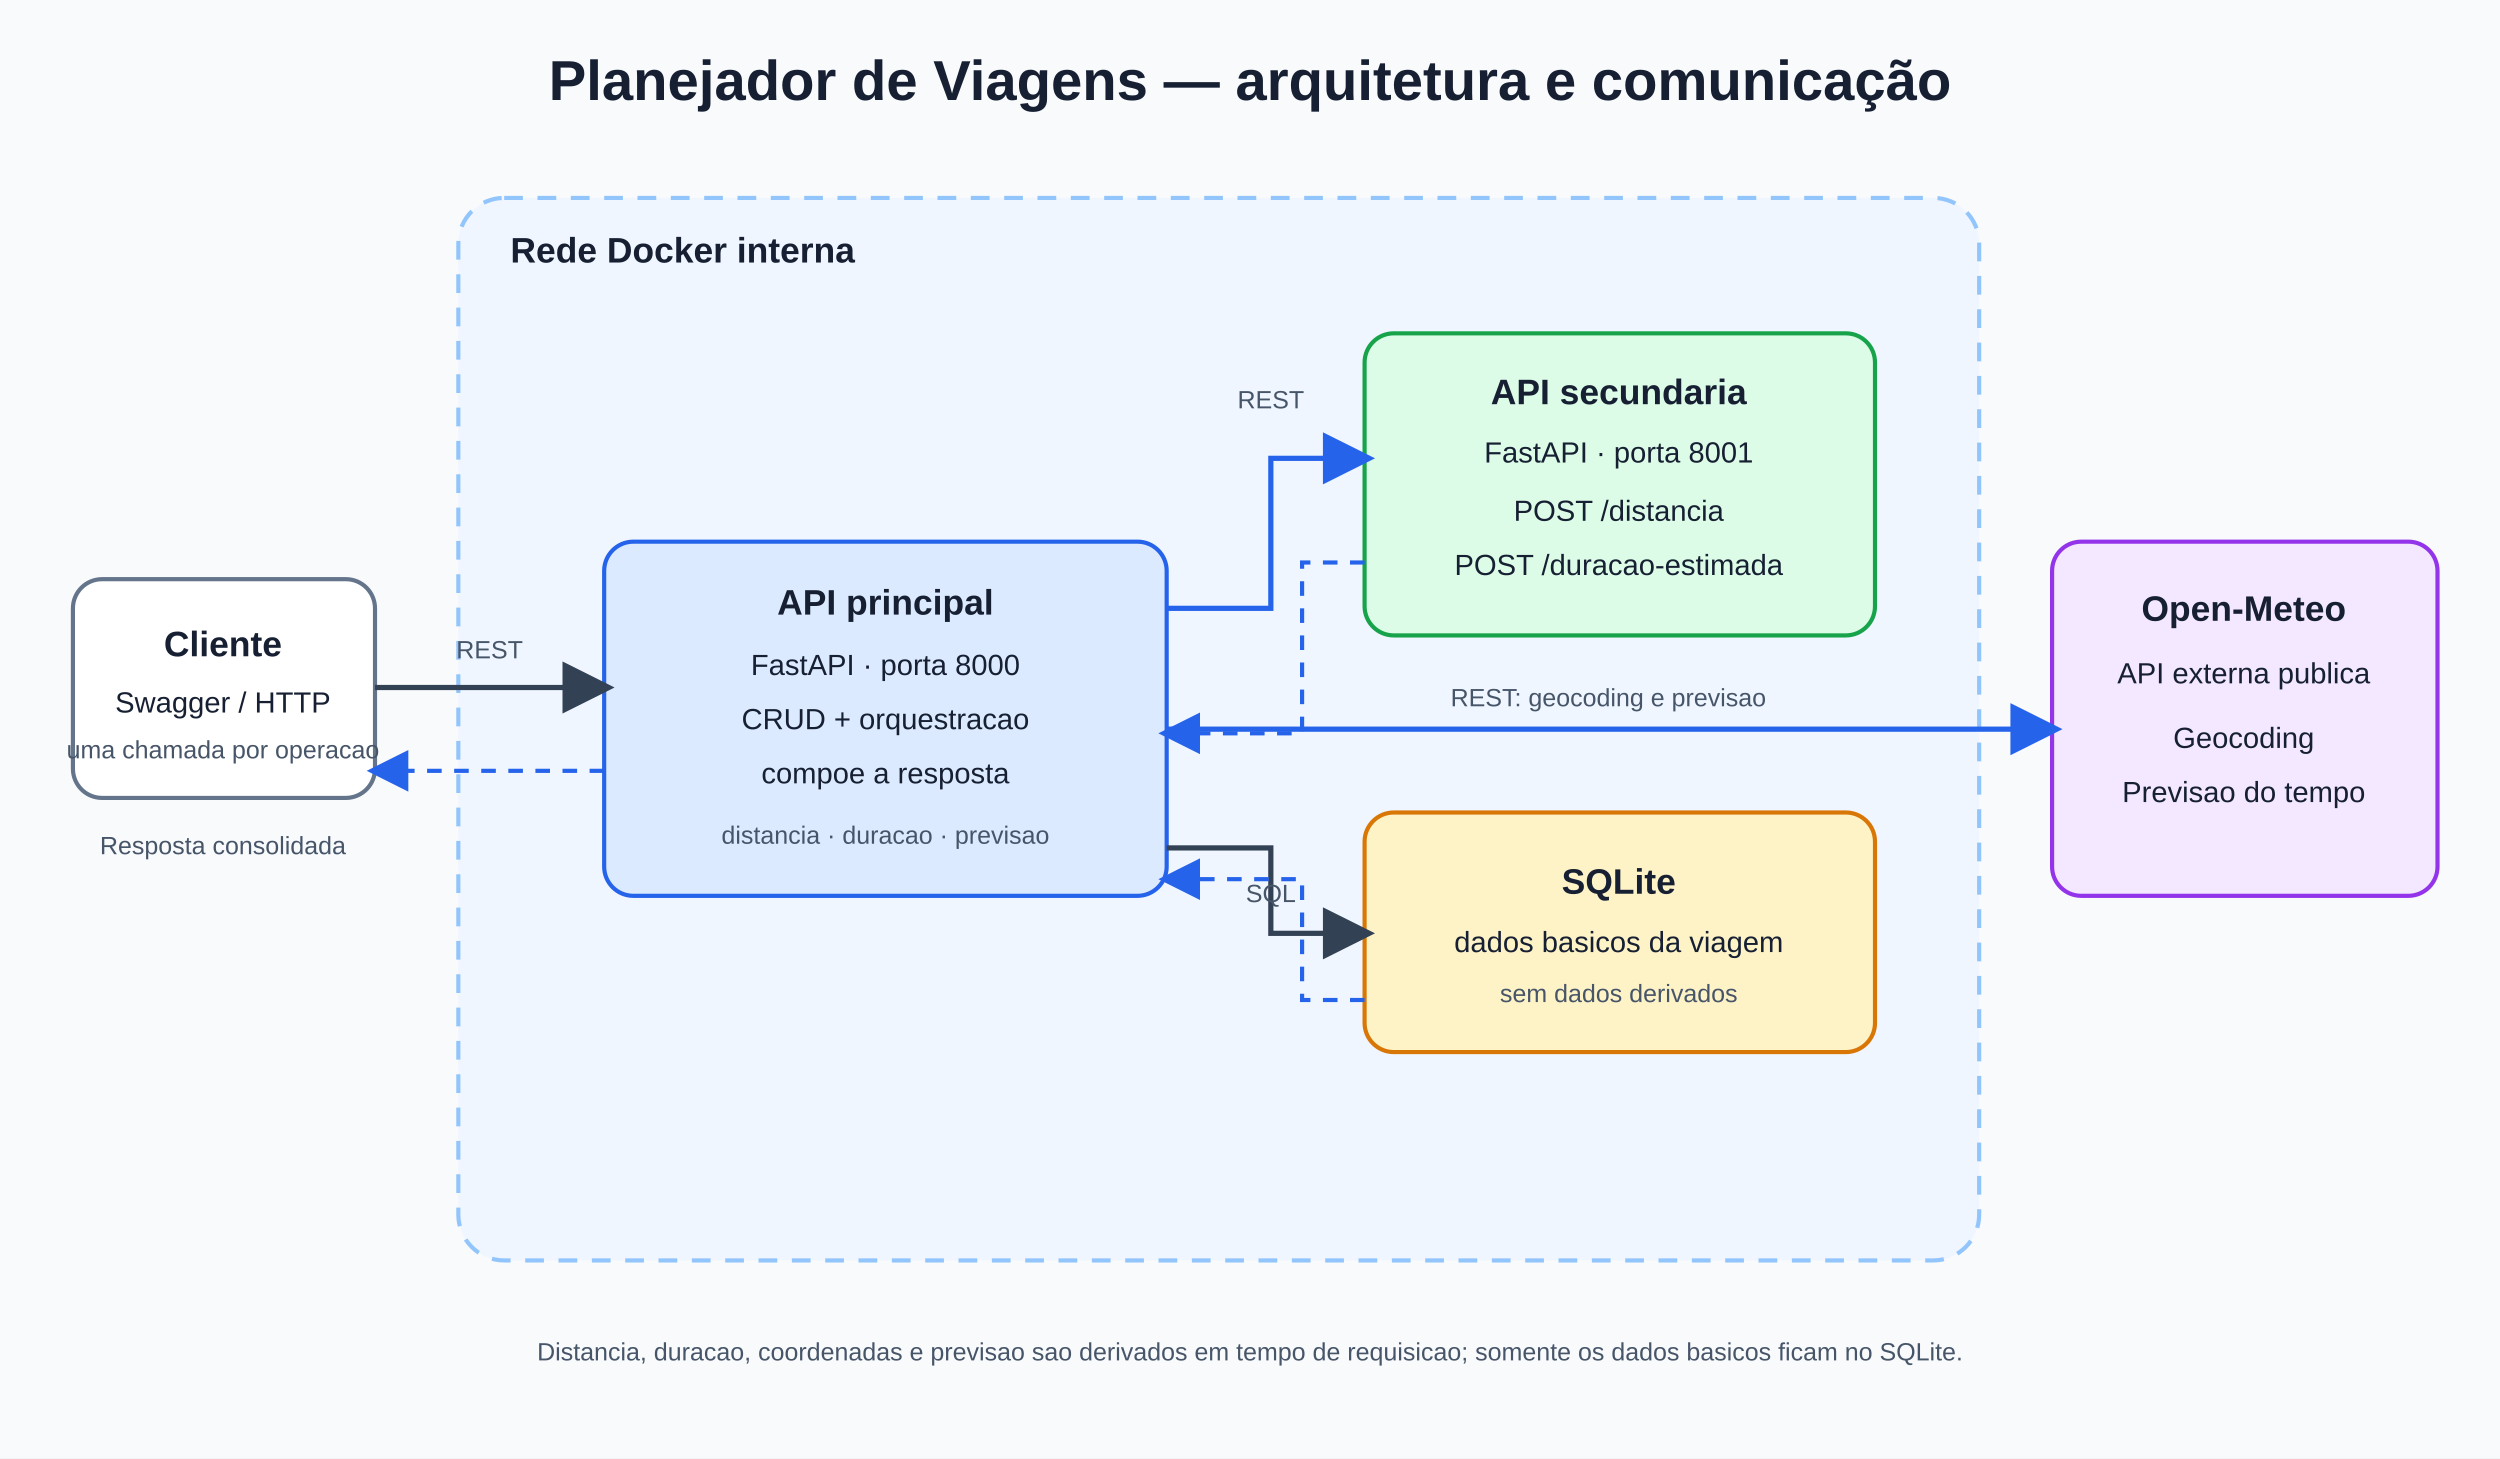
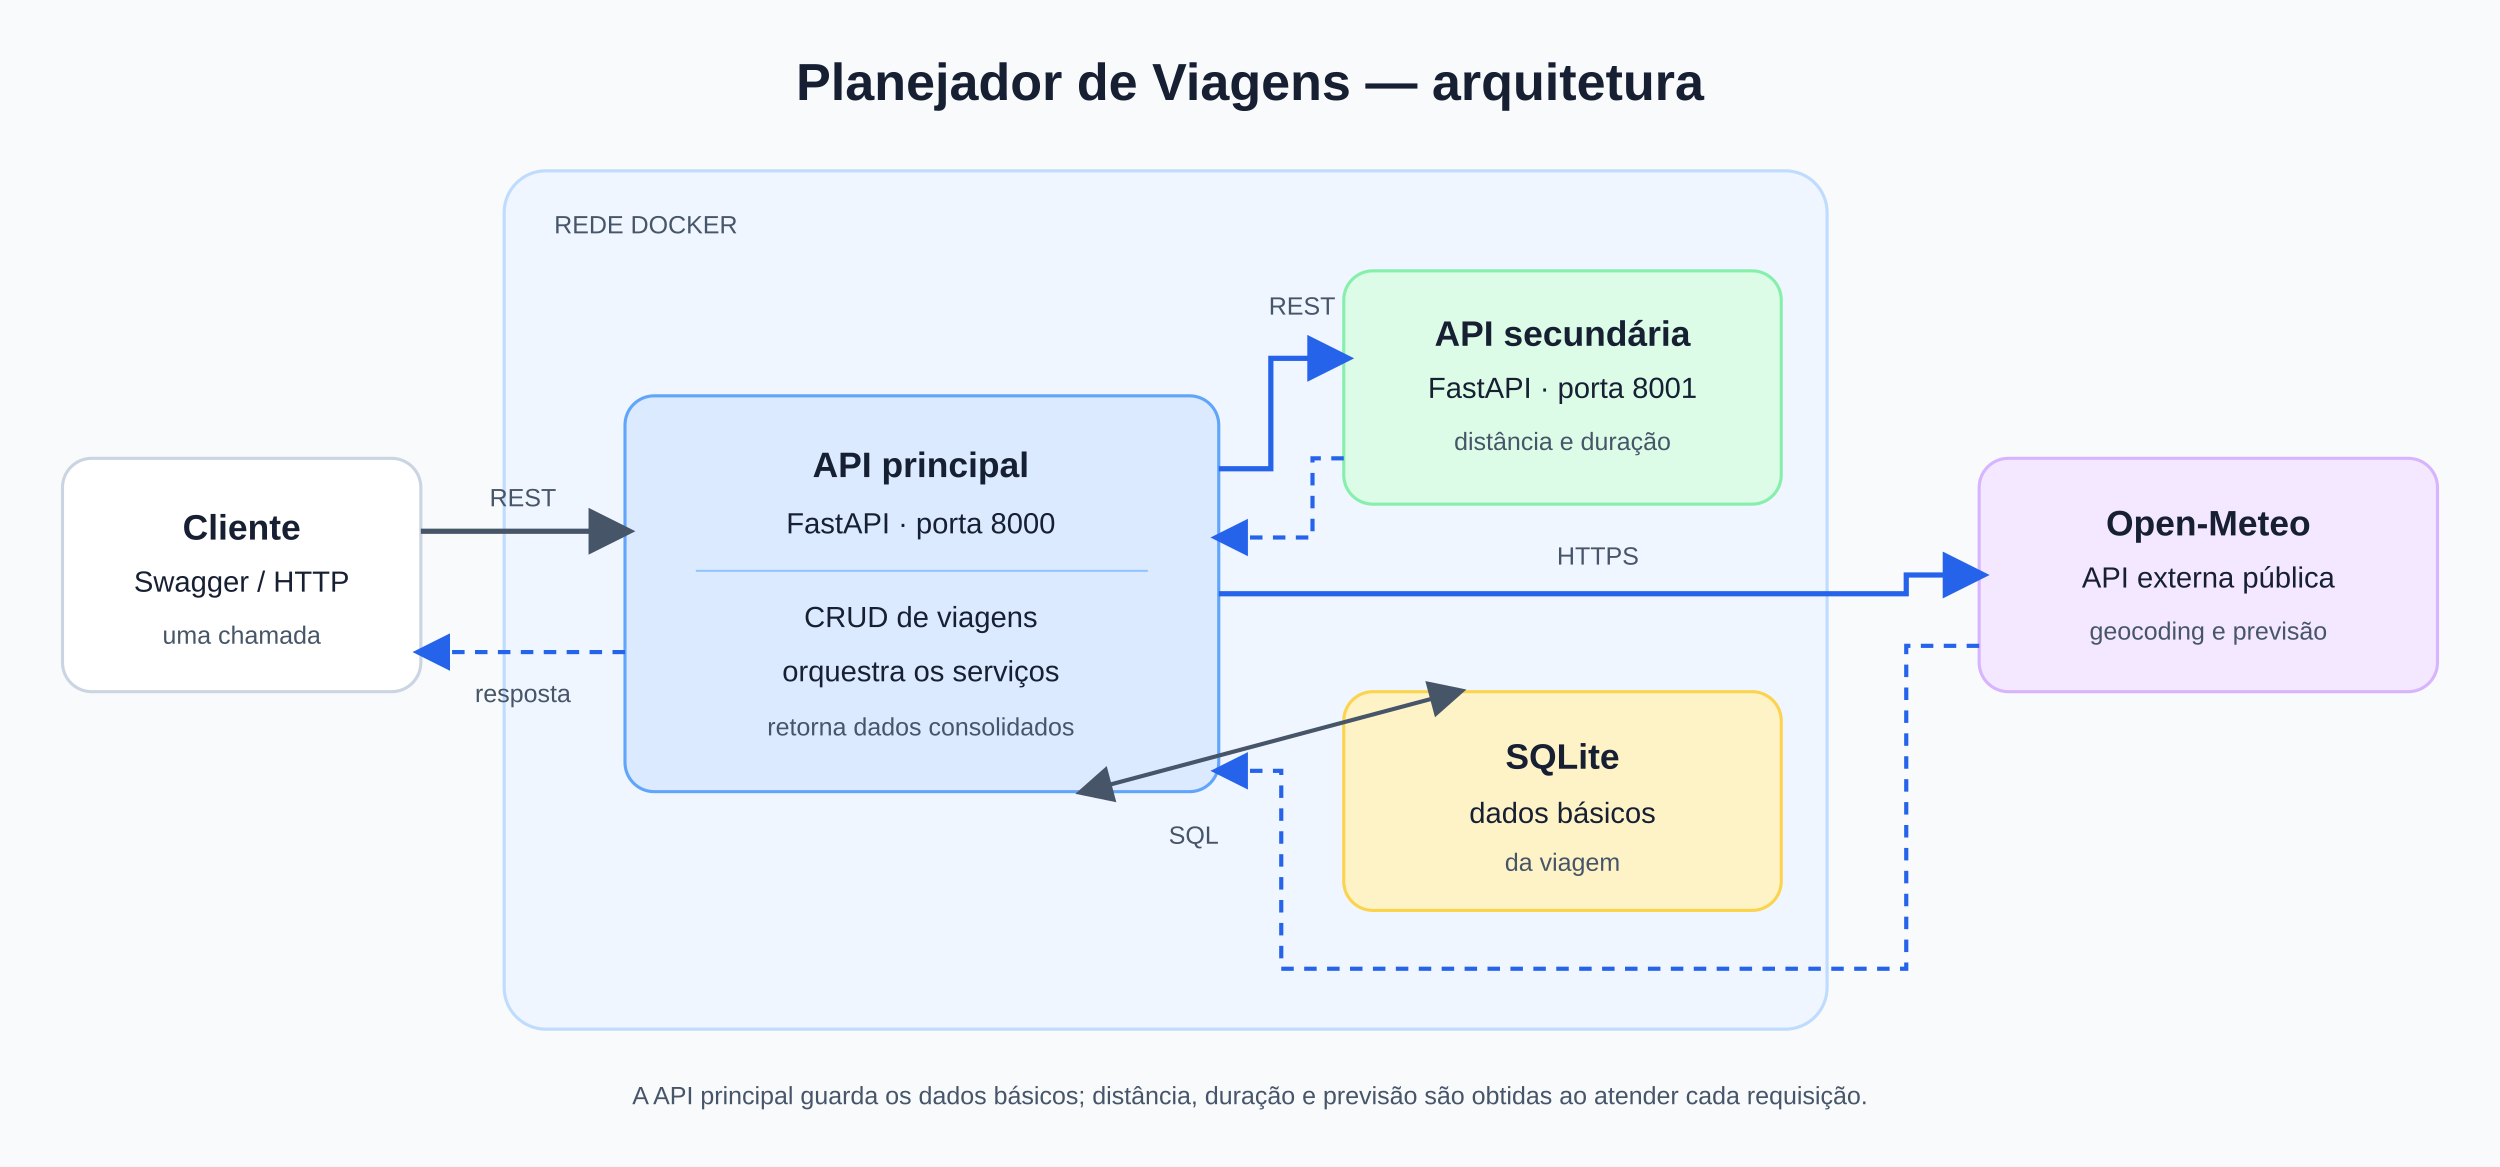
- <svg xmlns="http://www.w3.org/2000/svg" width="1200" height="700" viewBox="0 0 1200 700" role="img" aria-labelledby="title desc">
+ <svg xmlns="http://www.w3.org/2000/svg" width="1200" height="560" viewBox="0 0 1200 560" role="img" aria-labelledby="title desc">
  <defs>
-     <marker id="arrow" markerWidth="10" markerHeight="10" refX="8" refY="5" orient="auto">
-       <path d="M0,0 L10,5 L0,10 z" fill="#334155" />
+     <marker id="arrow" markerWidth="9" markerHeight="9" refX="7" refY="4.5" orient="auto">
+       <path d="M0 0 L9 4.5 L0 9 Z" fill="#475569" />
    </marker>
-     <marker id="arrow-blue" markerWidth="10" markerHeight="10" refX="8" refY="5" orient="auto">
-       <path d="M0,0 L10,5 L0,10 z" fill="#2563eb" />
+     <marker id="arrow-blue" markerWidth="9" markerHeight="9" refX="7" refY="4.5" orient="auto">
+       <path d="M0 0 L9 4.5 L0 9 Z" fill="#2563eb" />
+     </marker>
+     <marker id="arrow-start" markerWidth="9" markerHeight="9" refX="2" refY="4.5" orient="auto">
+       <path d="M9 0 L0 4.5 L9 9 Z" fill="#475569" />
    </marker>
    <style>
      text { font-family: Arial, Helvetica, sans-serif; fill: #172033; }
-       .title { font-size: 27px; font-weight: 700; }
-       .label { font-size: 17px; font-weight: 700; }
+       .title { font-size: 25px; font-weight: 700; }
+       .heading { font-size: 17px; font-weight: 700; }
      .body { font-size: 14px; }
-       .small { font-size: 12px; fill: #475569; }
-       .box { stroke-width: 2; rx: 14; }
-       .arrow { fill: none; stroke: #334155; stroke-width: 2.5; marker-end: url(#arrow); }
-       .rest { fill: none; stroke: #2563eb; stroke-width: 2.5; marker-end: url(#arrow-blue); }
-       .response { fill: none; stroke: #2563eb; stroke-width: 2; stroke-dasharray: 7 6; marker-end: url(#arrow-blue); }
+       .note { font-size: 12px; fill: #475569; }
+       .card { stroke-width: 1.5; rx: 14; }
+       .flow { fill: none; stroke: #475569; stroke-width: 2.5; marker-end: url(#arrow); }
+       .call { fill: none; stroke: #2563eb; stroke-width: 2.5; marker-end: url(#arrow-blue); }
+       .reply { fill: none; stroke: #2563eb; stroke-width: 2; stroke-dasharray: 6 5; marker-end: url(#arrow-blue); }
+       .data { fill: none; stroke: #475569; stroke-width: 2; marker-start: url(#arrow-start); marker-end: url(#arrow); }
    </style>
  </defs>
-   <rect width="1200" height="700" fill="#f8fafc" />
-   <text x="600" y="48" text-anchor="middle" class="title">Planejador de Viagens — arquitetura e comunicação</text>
-   <rect x="220" y="95" width="730" height="510" rx="22" fill="#eff6ff" stroke="#93c5fd" stroke-width="2" stroke-dasharray="9 7" />
-   <text x="245" y="126" class="label" fill="#1d4ed8">Rede Docker interna</text>
-   <rect x="35" y="278" width="145" height="105" class="box" fill="#fff" stroke="#64748b" />
-   <text x="107" y="315" text-anchor="middle" class="label">Cliente</text>
-   <text x="107" y="342" text-anchor="middle" class="body">Swagger / HTTP</text>
-   <text x="107" y="364" text-anchor="middle" class="small">uma chamada por operacao</text>
-   <rect x="290" y="260" width="270" height="170" class="box" fill="#dbeafe" stroke="#2563eb" />
-   <text x="425" y="295" text-anchor="middle" class="label">API principal</text>
-   <text x="425" y="324" text-anchor="middle" class="body">FastAPI · porta 8000</text>
-   <text x="425" y="350" text-anchor="middle" class="body">CRUD + orquestracao</text>
-   <text x="425" y="376" text-anchor="middle" class="body">compoe a resposta</text>
-   <text x="425" y="405" text-anchor="middle" class="small">distancia · duracao · previsao</text>
-   <rect x="655" y="160" width="245" height="145" class="box" fill="#dcfce7" stroke="#16a34a" />
-   <text x="777" y="194" text-anchor="middle" class="label">API secundaria</text>
-   <text x="777" y="222" text-anchor="middle" class="body">FastAPI · porta 8001</text>
-   <text x="777" y="250" text-anchor="middle" class="body">POST /distancia</text>
-   <text x="777" y="276" text-anchor="middle" class="body">POST /duracao-estimada</text>
-   <rect x="655" y="390" width="245" height="115" class="box" fill="#fef3c7" stroke="#d97706" />
-   <text x="777" y="429" text-anchor="middle" class="label">SQLite</text>
-   <text x="777" y="457" text-anchor="middle" class="body">dados basicos da viagem</text>
-   <text x="777" y="481" text-anchor="middle" class="small">sem dados derivados</text>
-   <rect x="985" y="260" width="185" height="170" class="box" fill="#f3e8ff" stroke="#9333ea" />
-   <text x="1077" y="298" text-anchor="middle" class="label">Open-Meteo</text>
-   <text x="1077" y="328" text-anchor="middle" class="body">API externa publica</text>
-   <text x="1077" y="359" text-anchor="middle" class="body">Geocoding</text>
-   <text x="1077" y="385" text-anchor="middle" class="body">Previsao do tempo</text>
-   <path d="M180 330 H290" class="arrow" />
-   <text x="235" y="316" text-anchor="middle" class="small">REST</text>
-   <path d="M560 292 H610 V220 H655" class="rest" />
-   <text x="610" y="196" text-anchor="middle" class="small">REST</text>
-   <path d="M655 270 H625 V352 H560" class="response" />
-   <path d="M560 407 H610 V448 H655" class="arrow" />
-   <text x="610" y="433" text-anchor="middle" class="small">SQL</text>
-   <path d="M655 480 H625 V422 H560" class="response" />
-   <path d="M560 350 H985" class="rest" />
-   <text x="772" y="339" text-anchor="middle" class="small">REST: geocoding e previsao</text>
-   <path d="M290 370 H180" class="response" />
-   <text x="107" y="410" text-anchor="middle" class="small">Resposta consolidada</text>
-   <text x="600" y="653" text-anchor="middle" class="small">Distancia, duracao, coordenadas e previsao sao derivados em tempo de requisicao; somente os dados basicos ficam no SQLite.</text>
+   <rect width="1200" height="560" fill="#f8fafc" />
+   <text x="600" y="48" text-anchor="middle" class="title">Planejador de Viagens — arquitetura</text>
+   <rect x="242" y="82" width="635" height="412" rx="20" fill="#eff6ff" stroke="#bfdbfe" stroke-width="1.5" />
+   <text x="266" y="112" class="note">REDE DOCKER</text>
+   <rect x="30" y="220" width="172" height="112" class="card" fill="#ffffff" stroke="#cbd5e1" />
+   <text x="116" y="259" text-anchor="middle" class="heading">Cliente</text>
+   <text x="116" y="284" text-anchor="middle" class="body">Swagger / HTTP</text>
+   <text x="116" y="309" text-anchor="middle" class="note">uma chamada</text>
+   <rect x="300" y="190" width="285" height="190" class="card" fill="#dbeafe" stroke="#60a5fa" />
+   <text x="442" y="229" text-anchor="middle" class="heading">API principal</text>
+   <text x="442" y="256" text-anchor="middle" class="body">FastAPI · porta 8000</text>
+   <line x1="334" y1="274" x2="551" y2="274" stroke="#93c5fd" />
+   <text x="442" y="301" text-anchor="middle" class="body">CRUD de viagens</text>
+   <text x="442" y="327" text-anchor="middle" class="body">orquestra os serviços</text>
+   <text x="442" y="353" text-anchor="middle" class="note">retorna dados consolidados</text>
+   <rect x="645" y="130" width="210" height="112" class="card" fill="#dcfce7" stroke="#86efac" />
+   <text x="750" y="166" text-anchor="middle" class="heading">API secundária</text>
+   <text x="750" y="191" text-anchor="middle" class="body">FastAPI · porta 8001</text>
+   <text x="750" y="216" text-anchor="middle" class="note">distância e duração</text>
+   <rect x="645" y="332" width="210" height="105" class="card" fill="#fef3c7" stroke="#fcd34d" />
+   <text x="750" y="369" text-anchor="middle" class="heading">SQLite</text>
+   <text x="750" y="395" text-anchor="middle" class="body">dados básicos</text>
+   <text x="750" y="418" text-anchor="middle" class="note">da viagem</text>
+   <rect x="950" y="220" width="220" height="112" class="card" fill="#f3e8ff" stroke="#d8b4fe" />
+   <text x="1060" y="257" text-anchor="middle" class="heading">Open-Meteo</text>
+   <text x="1060" y="282" text-anchor="middle" class="body">API externa pública</text>
+   <text x="1060" y="307" text-anchor="middle" class="note">geocoding e previsão</text>
+   <path d="M202 255 H300" class="flow" />
+   <text x="251" y="243" text-anchor="middle" class="note">REST</text>
+   <path d="M300 313 H202" class="reply" />
+   <text x="251" y="337" text-anchor="middle" class="note">resposta</text>
+   <path d="M585 225 H610 V172 H645" class="call" />
+   <text x="625" y="151" text-anchor="middle" class="note">REST</text>
+   <path d="M645 220 H630 V258 H585" class="reply" />
+   <path d="M585 285 H915 V276 H950" class="call" />
+   <text x="767" y="271" text-anchor="middle" class="note">HTTPS</text>
+   <path d="M950 310 H915 V465 H615 V370 H585" class="reply" />
+   <path d="M520 380 L700 332" class="data" />
+   <text x="585" y="405" text-anchor="end" class="note">SQL</text>
+   <text x="600" y="530" text-anchor="middle" class="note">A API principal guarda os dados básicos; distância, duração e previsão são obtidas ao atender cada requisição.</text>
</svg>
